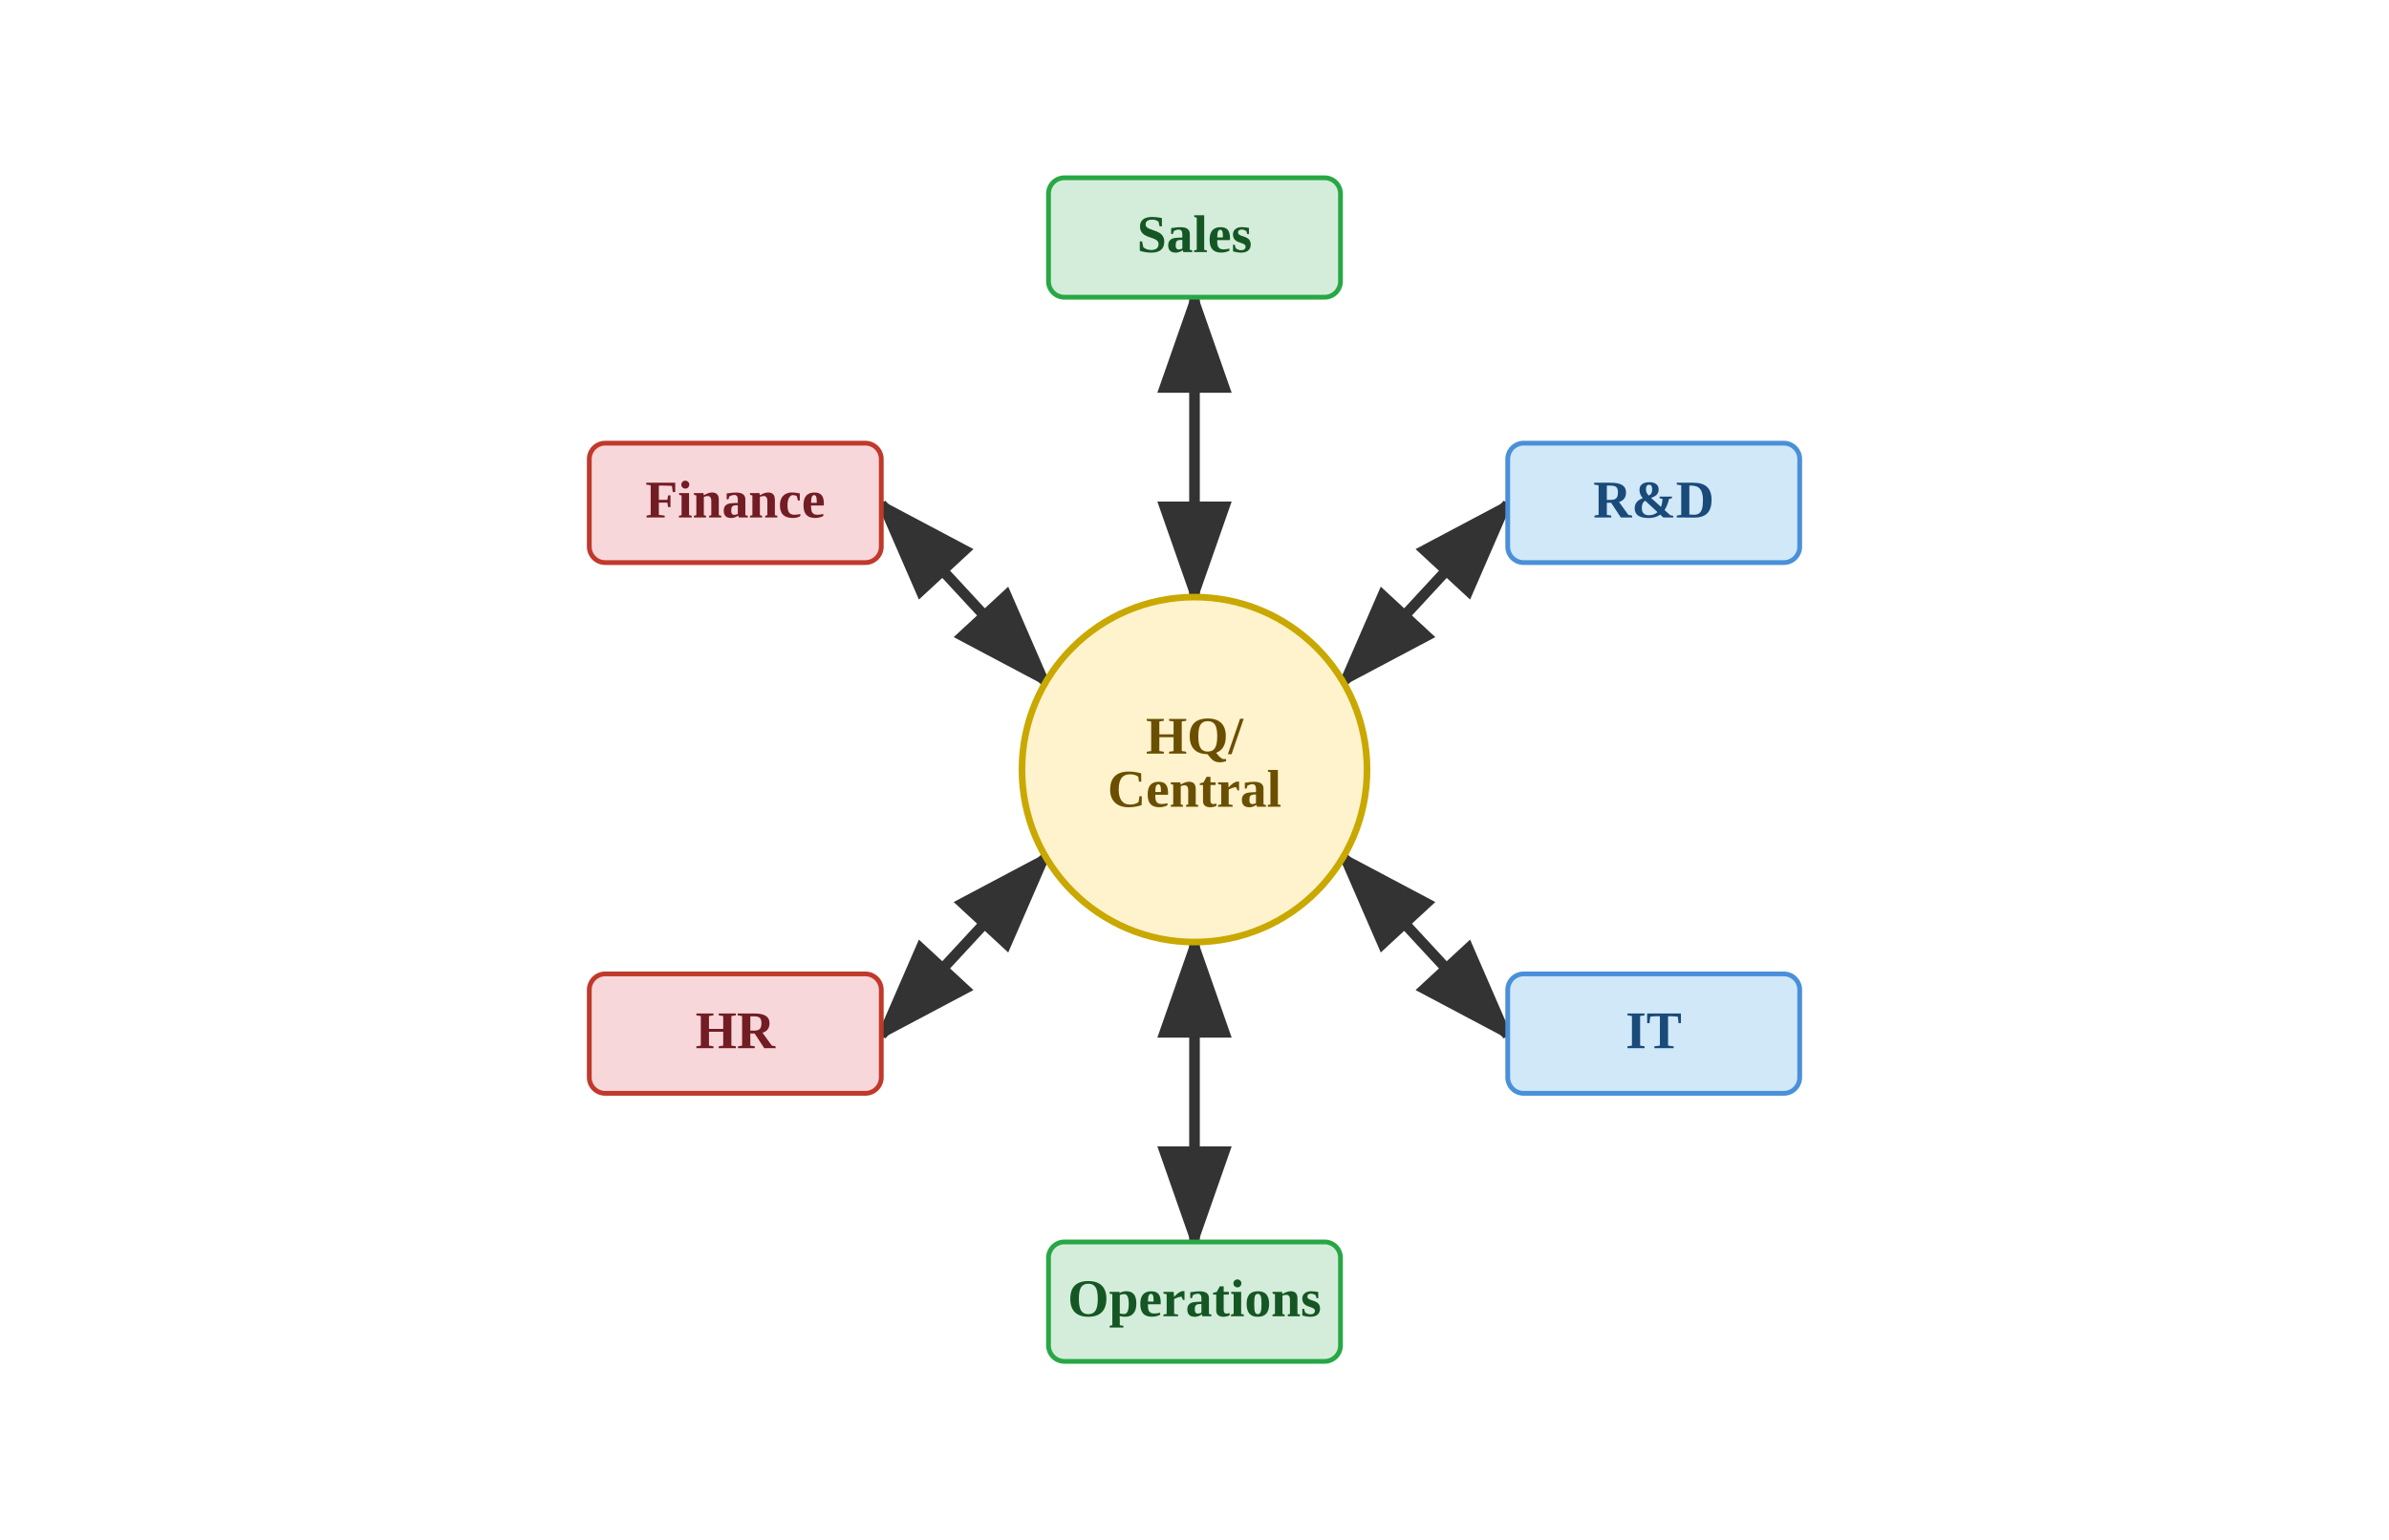
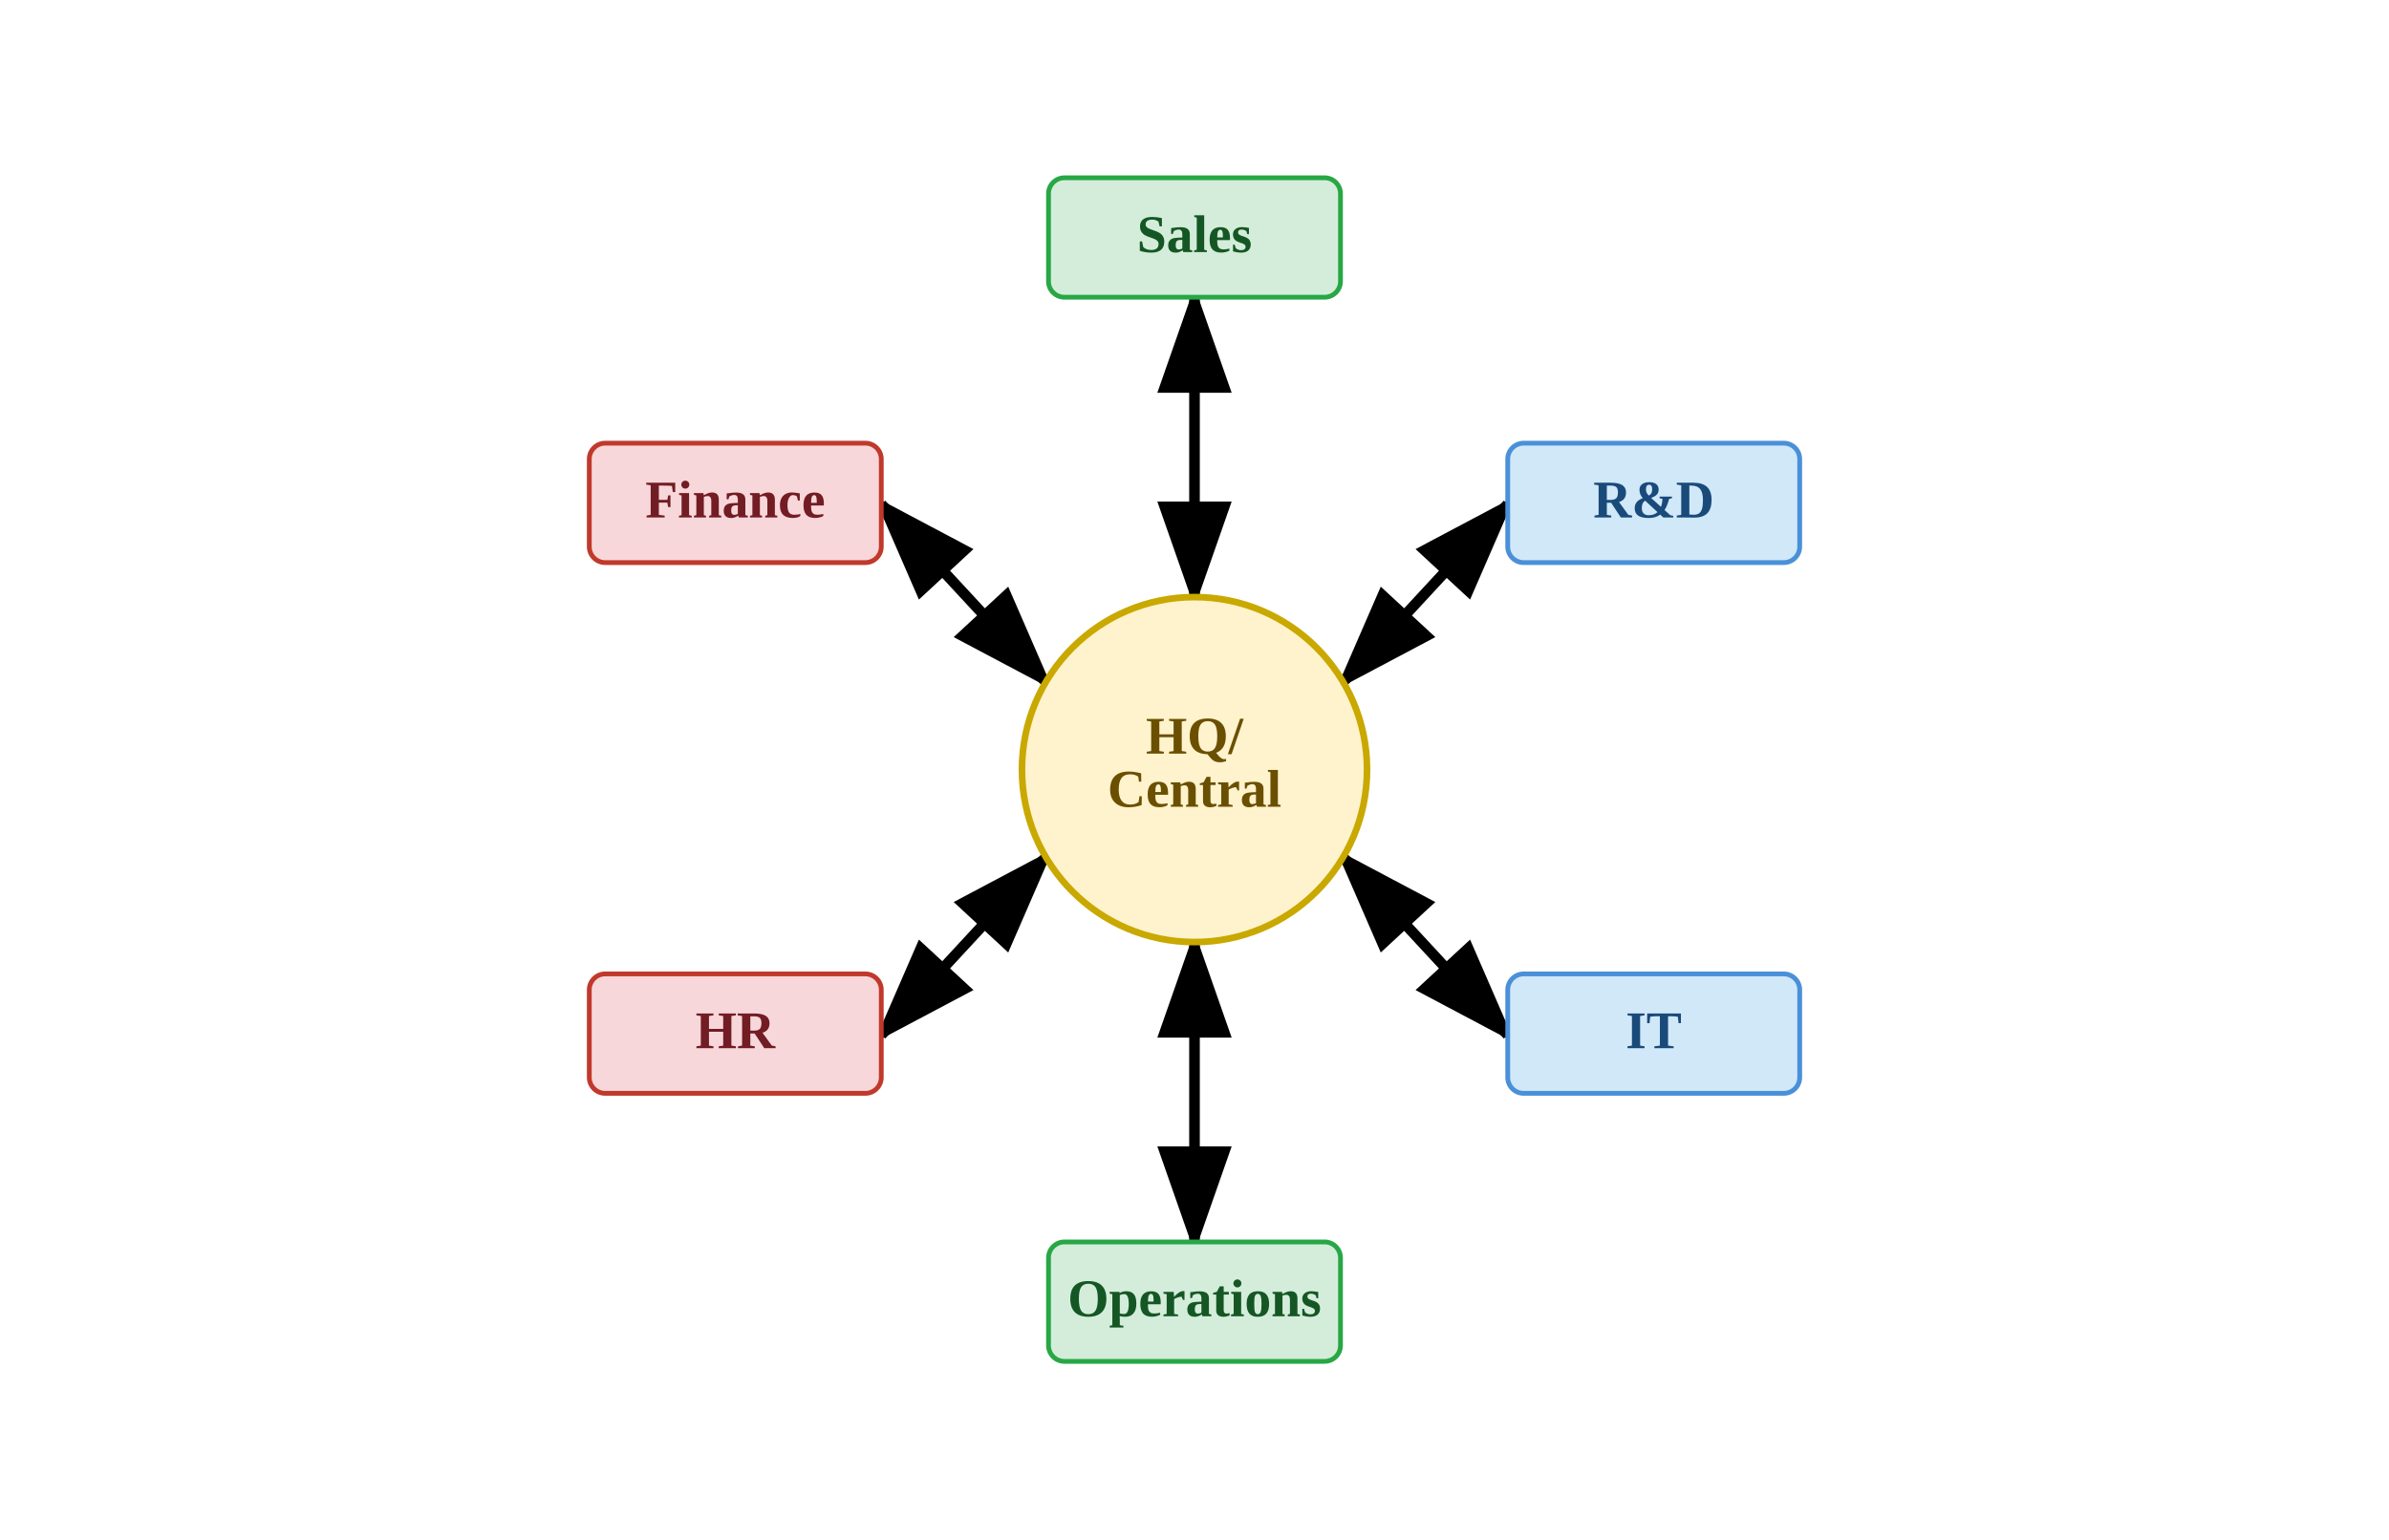
<svg xmlns="http://www.w3.org/2000/svg" viewBox="0 0 900 580">
  <defs>
    <marker id="arrowEnd" markerWidth="10" markerHeight="7" refX="9" refY="3.5" orient="auto">
-       <polygon points="0 0, 10 3.5, 0 7" fill="#333" />
+       <polygon points="0 0, 10 3.5, 0 7" fill="currentColor" />
    </marker>
    <marker id="arrowStart" markerWidth="10" markerHeight="7" refX="1" refY="3.5" orient="auto">
-       <polygon points="10 0, 0 3.5, 10 7" fill="#333" />
+       <polygon points="10 0, 0 3.5, 10 7" fill="currentColor" />
    </marker>
  </defs>
-   <line x1="450" y1="225" x2="450" y2="112" stroke="#333" stroke-width="4" marker-end="url(#arrowEnd)" marker-start="url(#arrowStart)" />
-   <line x1="506" y1="257" x2="568" y2="190" stroke="#333" stroke-width="4" marker-end="url(#arrowEnd)" marker-start="url(#arrowStart)" />
-   <line x1="506" y1="323" x2="568" y2="390" stroke="#333" stroke-width="4" marker-end="url(#arrowEnd)" marker-start="url(#arrowStart)" />
-   <line x1="450" y1="355" x2="450" y2="468" stroke="#333" stroke-width="4" marker-end="url(#arrowEnd)" marker-start="url(#arrowStart)" />
-   <line x1="394" y1="323" x2="332" y2="390" stroke="#333" stroke-width="4" marker-end="url(#arrowEnd)" marker-start="url(#arrowStart)" />
-   <line x1="394" y1="257" x2="332" y2="190" stroke="#333" stroke-width="4" marker-end="url(#arrowEnd)" marker-start="url(#arrowStart)" />
+   <line x1="450" y1="225" x2="450" y2="112" stroke="currentColor" stroke-width="4" marker-end="url(#arrowEnd)" marker-start="url(#arrowStart)" />
+   <line x1="506" y1="257" x2="568" y2="190" stroke="currentColor" stroke-width="4" marker-end="url(#arrowEnd)" marker-start="url(#arrowStart)" />
+   <line x1="506" y1="323" x2="568" y2="390" stroke="currentColor" stroke-width="4" marker-end="url(#arrowEnd)" marker-start="url(#arrowStart)" />
+   <line x1="450" y1="355" x2="450" y2="468" stroke="currentColor" stroke-width="4" marker-end="url(#arrowEnd)" marker-start="url(#arrowStart)" />
+   <line x1="394" y1="323" x2="332" y2="390" stroke="currentColor" stroke-width="4" marker-end="url(#arrowEnd)" marker-start="url(#arrowStart)" />
+   <line x1="394" y1="257" x2="332" y2="190" stroke="currentColor" stroke-width="4" marker-end="url(#arrowEnd)" marker-start="url(#arrowStart)" />
  <circle cx="450" cy="290" r="65" fill="#fff3cd" stroke="#c9a800" stroke-width="2.5" />
  <text x="450" y="284" text-anchor="middle" font-size="20" font-weight="bold" fill="#6b4f00">HQ/</text>
  <text x="450" y="304" text-anchor="middle" font-size="20" font-weight="bold" fill="#6b4f00">Central</text>
  <rect x="395" y="67" width="110" height="45" rx="6" fill="#d4edda" stroke="#28a745" stroke-width="1.8" />
  <text x="450" y="95" text-anchor="middle" font-size="20" font-weight="bold" fill="#155724">Sales</text>
  <rect x="568" y="167" width="110" height="45" rx="6" fill="#d0e8f8" stroke="#4a90d9" stroke-width="1.8" />
  <text x="623" y="195" text-anchor="middle" font-size="20" font-weight="bold" fill="#1a4a7a">R&amp;D</text>
  <rect x="568" y="367" width="110" height="45" rx="6" fill="#d0e8f8" stroke="#4a90d9" stroke-width="1.8" />
  <text x="623" y="395" text-anchor="middle" font-size="20" font-weight="bold" fill="#1a4a7a">IT</text>
  <rect x="395" y="468" width="110" height="45" rx="6" fill="#d4edda" stroke="#28a745" stroke-width="1.8" />
  <text x="450" y="496" text-anchor="middle" font-size="20" font-weight="bold" fill="#155724">Operations</text>
  <rect x="222" y="367" width="110" height="45" rx="6" fill="#f8d7da" stroke="#c0392b" stroke-width="1.8" />
  <text x="277" y="395" text-anchor="middle" font-size="20" font-weight="bold" fill="#721c24">HR</text>
  <rect x="222" y="167" width="110" height="45" rx="6" fill="#f8d7da" stroke="#c0392b" stroke-width="1.8" />
  <text x="277" y="195" text-anchor="middle" font-size="20" font-weight="bold" fill="#721c24">Finance</text>
</svg>
